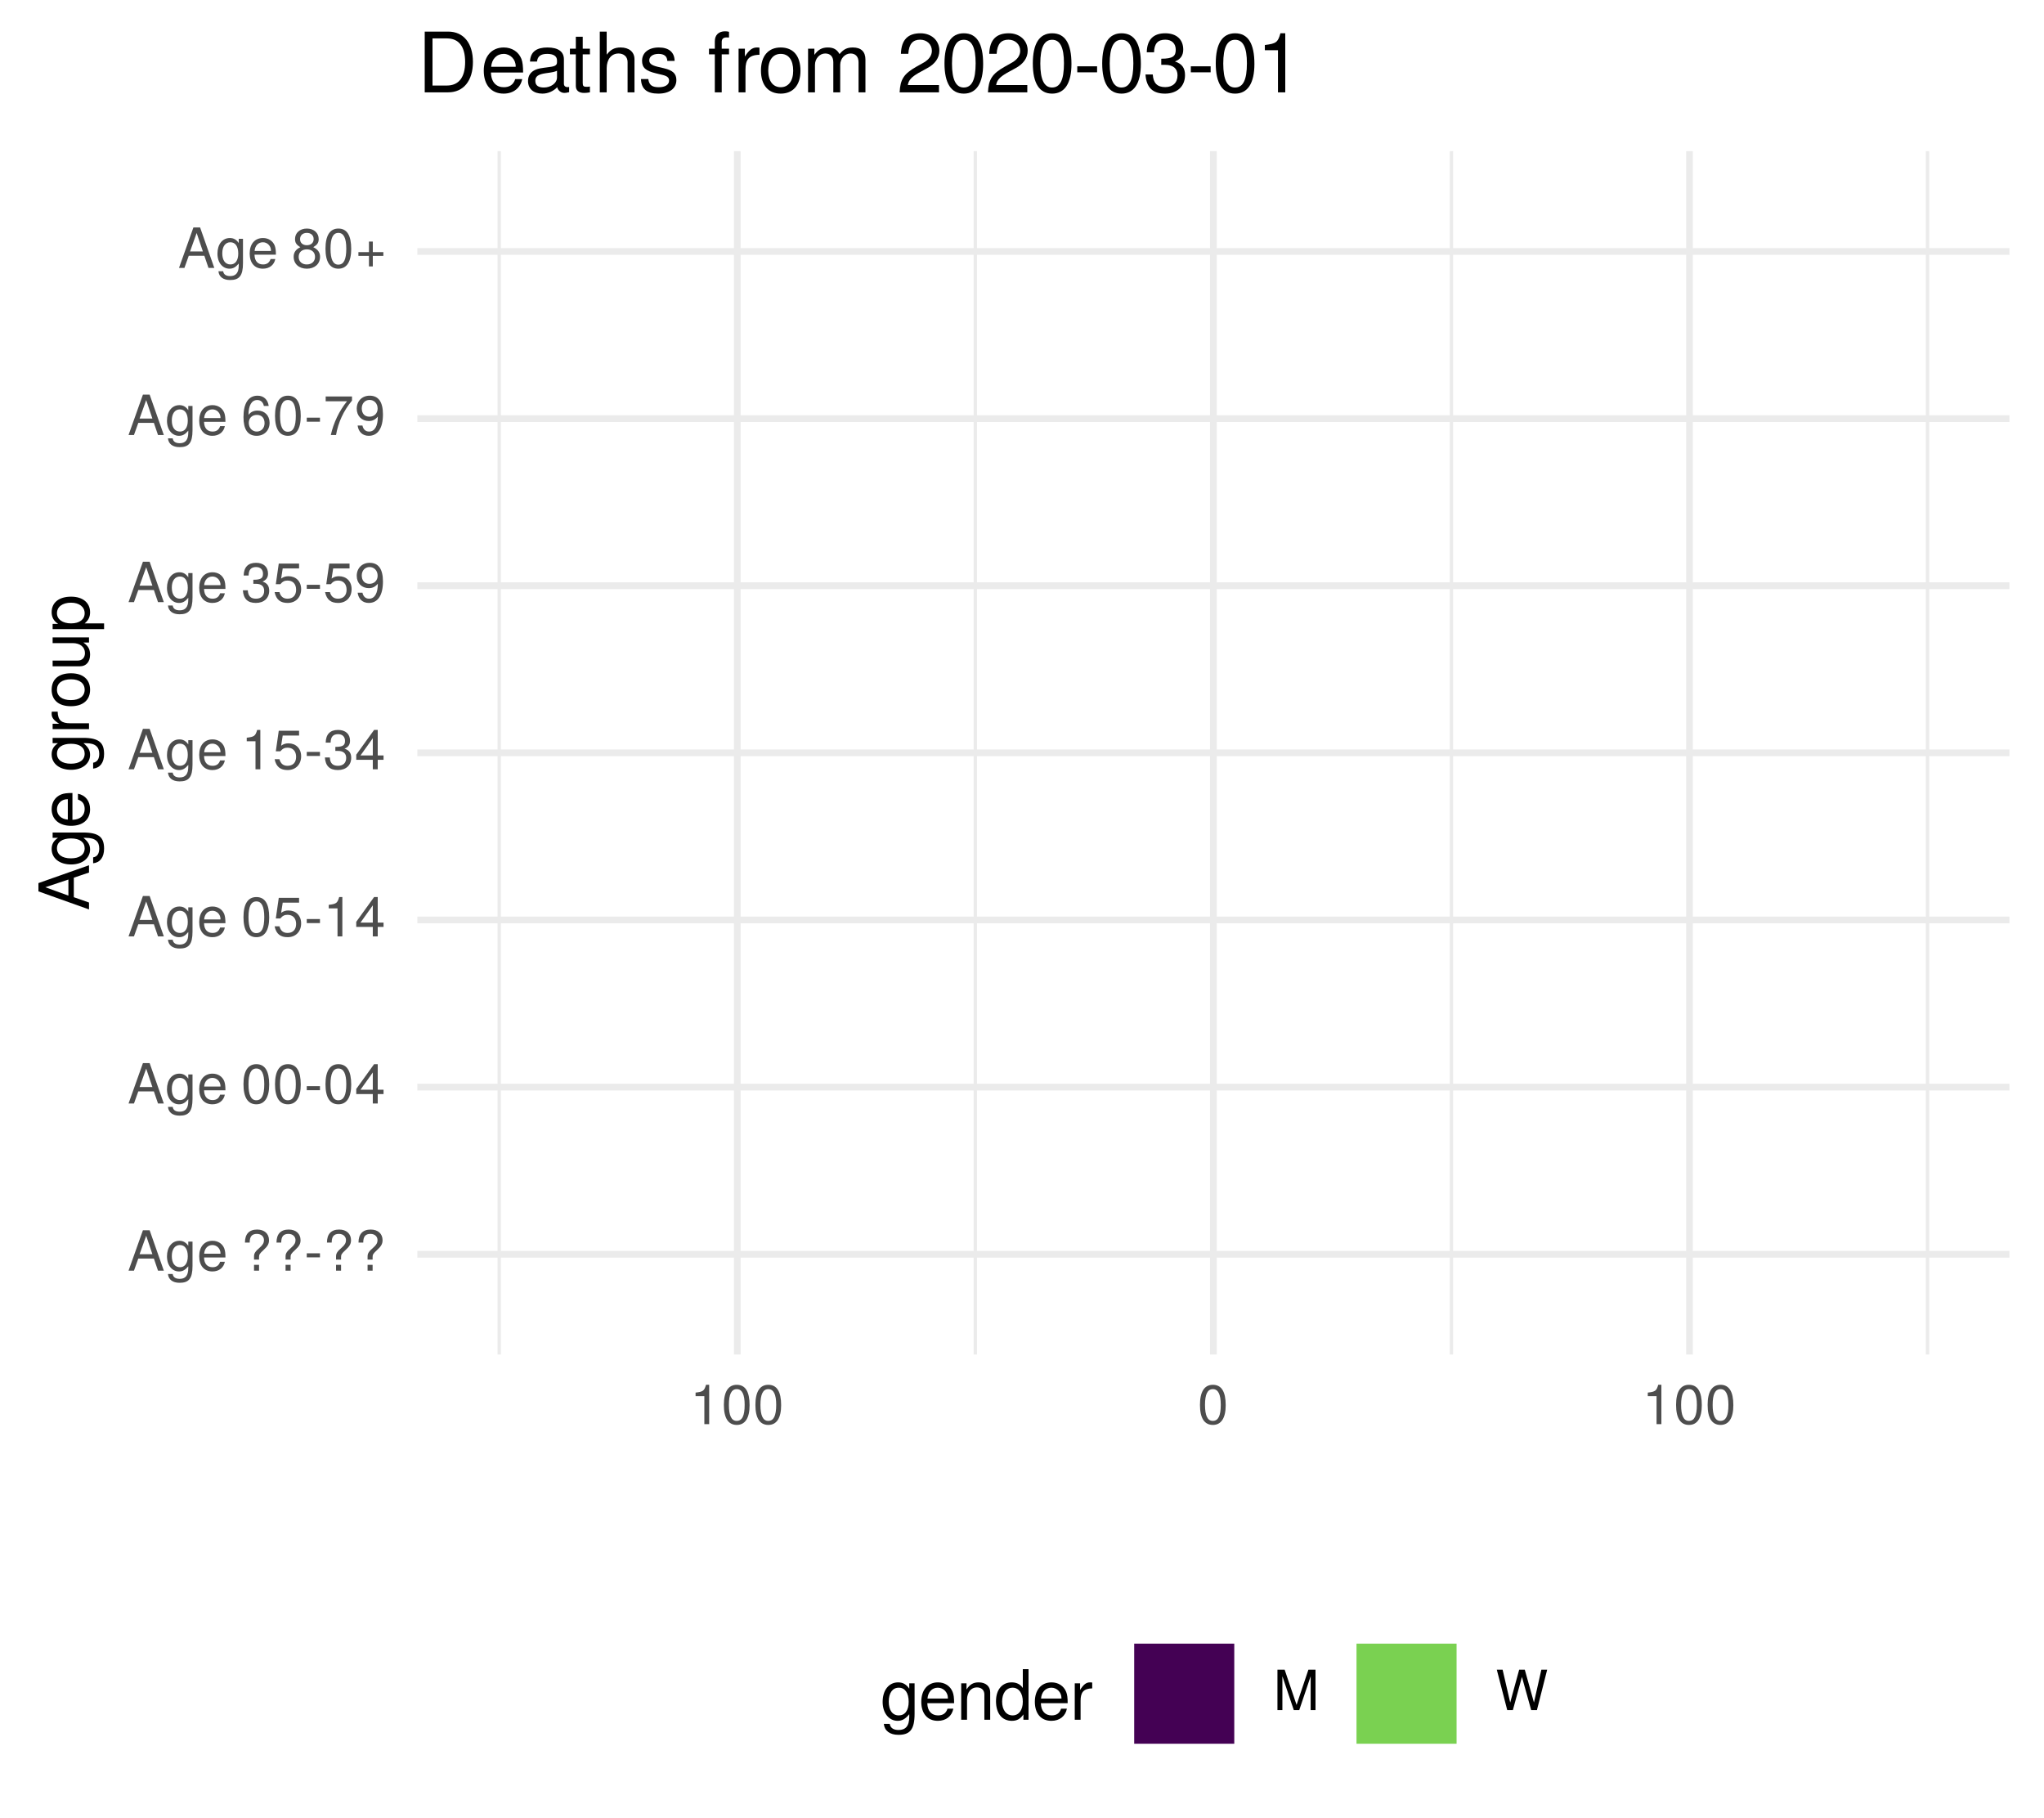
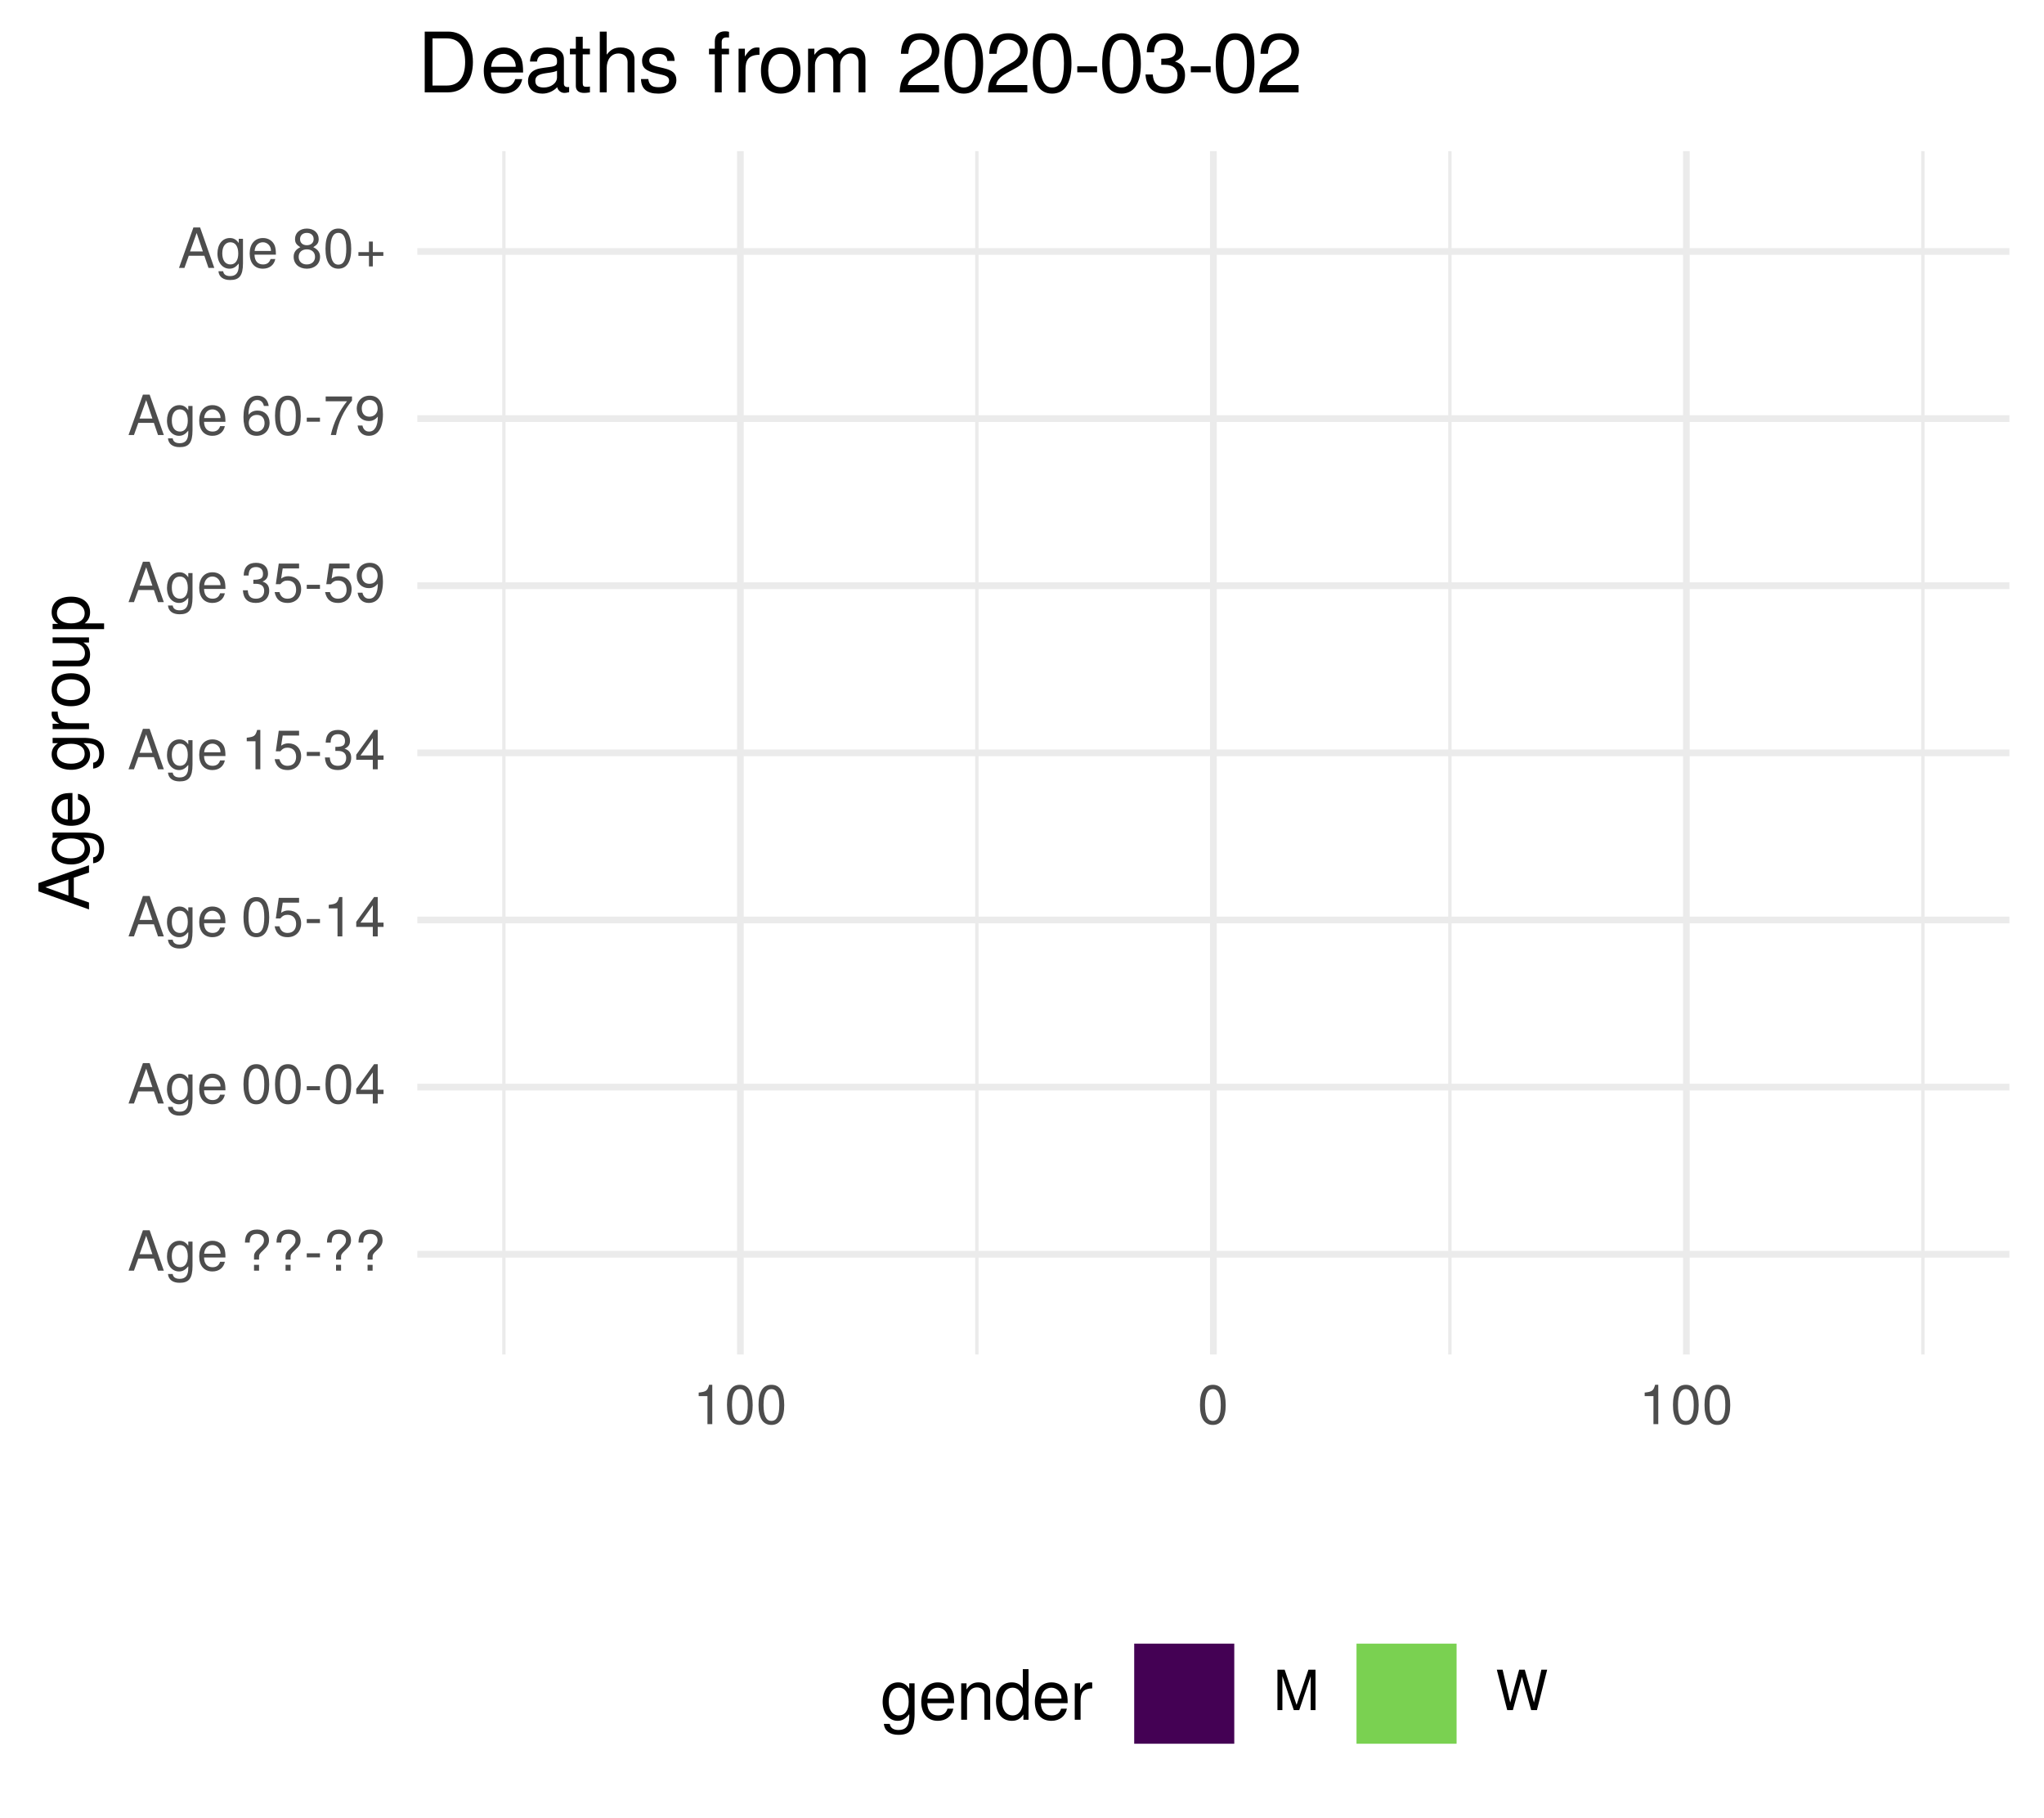
<svg xmlns="http://www.w3.org/2000/svg" xmlns:xlink="http://www.w3.org/1999/xlink" width="324pt" height="288pt" viewBox="0 0 324 288" version="1.1">
  <defs>
    <g>
      <symbol overflow="visible" id="glyph0-0">
        <path style="stroke:none;" d="" />
      </symbol>
      <symbol overflow="visible" id="glyph0-1">
        <path style="stroke:none;" d="M 5.75 0 L 3.5 -6.406 L 2.438 -6.406 L 0.156 0 L 1.016 0 L 1.703 -1.922 L 4.172 -1.922 L 4.828 0 Z M 3.938 -2.609 L 1.906 -2.609 L 2.953 -5.531 Z M 3.938 -2.609 " />
      </symbol>
      <symbol overflow="visible" id="glyph0-2">
        <path style="stroke:none;" d="M 4.297 -0.75 L 4.297 -4.609 L 3.625 -4.609 L 3.625 -3.938 C 3.25 -4.484 2.812 -4.734 2.219 -4.734 C 1.047 -4.734 0.25 -3.75 0.25 -2.266 C 0.25 -0.812 1.078 0.125 2.156 0.125 C 2.734 0.125 3.141 -0.109 3.625 -0.688 L 3.625 -0.391 C 3.625 0.828 3.125 1.297 2.266 1.297 C 1.688 1.297 1.234 1.094 1.156 0.531 L 0.406 0.531 C 0.484 1.406 1.156 1.922 2.25 1.922 C 3.688 1.922 4.297 1.281 4.297 -0.75 Z M 3.547 -2.281 C 3.547 -1.172 3.078 -0.547 2.312 -0.547 C 1.5 -0.547 1.016 -1.188 1.016 -2.312 C 1.016 -3.406 1.516 -4.062 2.297 -4.062 C 3.094 -4.062 3.547 -3.391 3.547 -2.281 Z M 3.547 -2.281 " />
      </symbol>
      <symbol overflow="visible" id="glyph0-3">
        <path style="stroke:none;" d="M 4.516 -2.094 C 4.516 -2.766 4.453 -3.188 4.328 -3.531 C 4.031 -4.281 3.328 -4.734 2.469 -4.734 C 1.172 -4.734 0.359 -3.797 0.359 -2.281 C 0.359 -0.766 1.156 0.125 2.453 0.125 C 3.5 0.125 4.234 -0.469 4.422 -1.406 L 3.672 -1.406 C 3.469 -0.797 3.062 -0.547 2.469 -0.547 C 1.703 -0.547 1.141 -1.031 1.125 -2.094 Z M 3.734 -2.75 C 3.734 -2.75 3.734 -2.703 3.719 -2.688 L 1.141 -2.688 C 1.203 -3.516 1.719 -4.062 2.453 -4.062 C 3.172 -4.062 3.734 -3.469 3.734 -2.75 Z M 3.734 -2.75 " />
      </symbol>
      <symbol overflow="visible" id="glyph0-4">
        <path style="stroke:none;" d="" />
      </symbol>
      <symbol overflow="visible" id="glyph0-5">
        <path style="stroke:none;" d="M 4.422 -4.828 C 4.422 -5.859 3.688 -6.516 2.547 -6.516 C 1.281 -6.516 0.609 -5.812 0.609 -4.453 L 1.359 -4.453 C 1.359 -5.422 1.719 -5.828 2.5 -5.828 C 3.172 -5.828 3.625 -5.422 3.625 -4.828 C 3.625 -4.422 3.438 -4.078 2.969 -3.672 C 2.453 -3.203 2.453 -3.203 2.297 -3 C 2.109 -2.75 2.047 -2.547 2.047 -2.234 L 2.047 -1.75 L 2.844 -1.75 L 2.844 -2.156 C 2.844 -2.547 2.938 -2.703 3.531 -3.25 C 4.203 -3.859 4.422 -4.25 4.422 -4.828 Z M 2.844 0 L 2.844 -0.922 L 2.047 -0.922 L 2.047 0 Z M 2.844 0 " />
      </symbol>
      <symbol overflow="visible" id="glyph0-6">
        <path style="stroke:none;" d="M 2.5 -2.109 L 2.5 -2.75 L 0.406 -2.75 L 0.406 -2.109 Z M 2.5 -2.109 " />
      </symbol>
      <symbol overflow="visible" id="glyph0-7">
        <path style="stroke:none;" d="M 4.453 -3 C 4.453 -5.156 3.781 -6.234 2.422 -6.234 C 1.078 -6.234 0.375 -5.141 0.375 -3.047 C 0.375 -0.953 1.078 0.125 2.422 0.125 C 3.734 0.125 4.453 -0.953 4.453 -3 Z M 3.672 -3.062 C 3.672 -1.297 3.266 -0.516 2.406 -0.516 C 1.578 -0.516 1.172 -1.344 1.172 -3.047 C 1.172 -4.75 1.578 -5.547 2.422 -5.547 C 3.25 -5.547 3.672 -4.734 3.672 -3.062 Z M 3.672 -3.062 " />
      </symbol>
      <symbol overflow="visible" id="glyph0-8">
        <path style="stroke:none;" d="M 4.578 -1.5 L 4.578 -2.188 L 3.656 -2.188 L 3.656 -6.234 L 3.078 -6.234 L 0.25 -2.312 L 0.25 -1.5 L 2.875 -1.5 L 2.875 0 L 3.656 0 L 3.656 -1.5 Z M 2.875 -2.188 L 0.922 -2.188 L 2.875 -4.922 Z M 2.875 -2.188 " />
      </symbol>
      <symbol overflow="visible" id="glyph0-9">
        <path style="stroke:none;" d="M 4.516 -2.062 C 4.516 -3.297 3.688 -4.109 2.5 -4.109 C 2.062 -4.109 1.703 -4 1.344 -3.734 L 1.594 -5.344 L 4.188 -5.344 L 4.188 -6.109 L 0.969 -6.109 L 0.5 -2.844 L 1.219 -2.844 C 1.578 -3.266 1.875 -3.422 2.359 -3.422 C 3.188 -3.422 3.719 -2.891 3.719 -1.969 C 3.719 -1.062 3.203 -0.547 2.359 -0.547 C 1.688 -0.547 1.266 -0.891 1.078 -1.594 L 0.312 -1.594 C 0.562 -0.359 1.266 0.125 2.375 0.125 C 3.641 0.125 4.516 -0.75 4.516 -2.062 Z M 4.516 -2.062 " />
      </symbol>
      <symbol overflow="visible" id="glyph0-10">
        <path style="stroke:none;" d="M 3.047 0 L 3.047 -6.234 L 2.547 -6.234 C 2.266 -5.281 2.094 -5.141 0.891 -5 L 0.891 -4.438 L 2.281 -4.438 L 2.281 0 Z M 3.047 0 " />
      </symbol>
      <symbol overflow="visible" id="glyph0-11">
        <path style="stroke:none;" d="M 4.453 -1.812 C 4.453 -2.562 4.141 -3.016 3.391 -3.266 C 3.969 -3.5 4.266 -3.891 4.266 -4.516 C 4.266 -5.594 3.547 -6.234 2.359 -6.234 C 1.109 -6.234 0.438 -5.547 0.406 -4.219 L 1.188 -4.219 C 1.203 -5.141 1.578 -5.562 2.375 -5.562 C 3.062 -5.562 3.469 -5.156 3.469 -4.5 C 3.469 -3.828 3.188 -3.547 1.938 -3.547 L 1.938 -2.906 L 2.359 -2.906 C 3.219 -2.906 3.656 -2.5 3.656 -1.797 C 3.656 -1.016 3.172 -0.547 2.359 -0.547 C 1.516 -0.547 1.109 -0.969 1.062 -1.875 L 0.281 -1.875 C 0.375 -0.5 1.062 0.125 2.344 0.125 C 3.625 0.125 4.453 -0.641 4.453 -1.812 Z M 4.453 -1.812 " />
      </symbol>
      <symbol overflow="visible" id="glyph0-12">
        <path style="stroke:none;" d="M 4.484 -3.266 C 4.484 -5.219 3.797 -6.234 2.375 -6.234 C 1.188 -6.234 0.328 -5.391 0.328 -4.172 C 0.328 -3.016 1.125 -2.219 2.25 -2.219 C 2.844 -2.219 3.266 -2.438 3.672 -2.922 C 3.672 -1.406 3.172 -0.547 2.281 -0.547 C 1.734 -0.547 1.359 -0.891 1.234 -1.5 L 0.469 -1.5 C 0.609 -0.469 1.281 0.125 2.234 0.125 C 3.688 0.125 4.484 -1.109 4.484 -3.266 Z M 3.641 -4.188 C 3.641 -3.422 3.094 -2.906 2.344 -2.906 C 1.594 -2.906 1.125 -3.391 1.125 -4.234 C 1.125 -5.016 1.656 -5.562 2.359 -5.562 C 3.094 -5.562 3.641 -5 3.641 -4.188 Z M 3.641 -4.188 " />
      </symbol>
      <symbol overflow="visible" id="glyph0-13">
        <path style="stroke:none;" d="M 4.516 -1.938 C 4.516 -3.094 3.719 -3.875 2.609 -3.875 C 1.984 -3.875 1.5 -3.641 1.172 -3.188 C 1.172 -4.703 1.672 -5.547 2.562 -5.547 C 3.109 -5.547 3.484 -5.203 3.609 -4.609 L 4.375 -4.609 C 4.234 -5.625 3.562 -6.234 2.609 -6.234 C 1.156 -6.234 0.375 -5.016 0.375 -2.844 C 0.375 -0.891 1.047 0.125 2.469 0.125 C 3.656 0.125 4.516 -0.719 4.516 -1.938 Z M 3.719 -1.875 C 3.719 -1.094 3.188 -0.547 2.484 -0.547 C 1.766 -0.547 1.219 -1.125 1.219 -1.922 C 1.219 -2.688 1.734 -3.188 2.5 -3.188 C 3.25 -3.188 3.719 -2.703 3.719 -1.875 Z M 3.719 -1.875 " />
      </symbol>
      <symbol overflow="visible" id="glyph0-14">
        <path style="stroke:none;" d="M 4.578 -5.453 L 4.578 -6.109 L 0.406 -6.109 L 0.406 -5.344 L 3.781 -5.344 C 2.531 -3.781 1.656 -1.953 1.219 0 L 2.047 0 C 2.391 -2.016 3.266 -3.891 4.578 -5.453 Z M 4.578 -5.453 " />
      </symbol>
      <symbol overflow="visible" id="glyph0-15">
        <path style="stroke:none;" d="M 4.516 -1.766 C 4.516 -2.453 4.156 -2.938 3.438 -3.281 C 4.078 -3.672 4.297 -3.984 4.297 -4.578 C 4.297 -5.547 3.531 -6.234 2.422 -6.234 C 1.312 -6.234 0.547 -5.547 0.547 -4.578 C 0.547 -4 0.75 -3.672 1.391 -3.281 C 0.672 -2.938 0.328 -2.453 0.328 -1.766 C 0.328 -0.625 1.188 0.125 2.422 0.125 C 3.656 0.125 4.516 -0.625 4.516 -1.766 Z M 3.5 -4.562 C 3.5 -3.969 3.062 -3.594 2.422 -3.594 C 1.766 -3.594 1.344 -3.969 1.344 -4.562 C 1.344 -5.156 1.766 -5.547 2.422 -5.547 C 3.078 -5.547 3.5 -5.156 3.5 -4.562 Z M 3.719 -1.75 C 3.719 -1.016 3.188 -0.547 2.406 -0.547 C 1.641 -0.547 1.125 -1.016 1.125 -1.75 C 1.125 -2.484 1.641 -2.938 2.422 -2.938 C 3.188 -2.938 3.719 -2.484 3.719 -1.75 Z M 3.719 -1.75 " />
      </symbol>
      <symbol overflow="visible" id="glyph0-16">
        <path style="stroke:none;" d="M 4.547 -1.906 L 4.547 -2.5 L 2.875 -2.5 L 2.875 -4.172 L 2.266 -4.172 L 2.266 -2.5 L 0.594 -2.5 L 0.594 -1.906 L 2.266 -1.906 L 2.266 -0.234 L 2.875 -0.234 L 2.875 -1.906 Z M 4.547 -1.906 " />
      </symbol>
      <symbol overflow="visible" id="glyph0-17">
        <path style="stroke:none;" d="M 6.688 0 L 6.688 -6.406 L 5.562 -6.406 L 3.688 -0.828 L 1.797 -6.406 L 0.656 -6.406 L 0.656 0 L 1.438 0 L 1.438 -5.375 L 3.25 0 L 4.109 0 L 5.922 -5.375 L 5.922 0 Z M 6.688 0 " />
      </symbol>
      <symbol overflow="visible" id="glyph0-18">
        <path style="stroke:none;" d="M 8.172 -6.406 L 7.25 -6.406 L 6.078 -1.203 L 4.625 -6.406 L 3.734 -6.406 L 2.312 -1.203 L 1.109 -6.406 L 0.188 -6.406 L 1.844 0 L 2.734 0 L 4.172 -5.266 L 5.641 0 L 6.547 0 Z M 8.172 -6.406 " />
      </symbol>
      <symbol overflow="visible" id="glyph1-0">
        <path style="stroke:none;" d="" />
      </symbol>
      <symbol overflow="visible" id="glyph1-1">
        <path style="stroke:none;" d="M 0 -7.188 L -8.016 -4.359 L -8.016 -3.047 L 0 -0.188 L 0 -1.281 L -2.406 -2.125 L -2.406 -5.219 L 0 -6.031 Z M -3.266 -4.922 L -3.266 -2.375 L -6.922 -3.703 Z M -3.266 -4.922 " />
      </symbol>
      <symbol overflow="visible" id="glyph1-2">
        <path style="stroke:none;" d="M -0.953 -5.375 L -5.766 -5.375 L -5.766 -4.531 L -4.922 -4.531 C -5.609 -4.062 -5.922 -3.516 -5.922 -2.766 C -5.922 -1.312 -4.703 -0.312 -2.828 -0.312 C -1.016 -0.312 0.172 -1.344 0.172 -2.688 C 0.172 -3.422 -0.141 -3.922 -0.875 -4.531 L -0.484 -4.531 C 1.047 -4.531 1.625 -3.906 1.625 -2.844 C 1.625 -2.109 1.359 -1.547 0.656 -1.438 L 0.656 -0.5 C 1.75 -0.609 2.391 -1.453 2.391 -2.812 C 2.391 -4.609 1.594 -5.375 -0.953 -5.375 Z M -2.844 -4.438 C -1.469 -4.438 -0.688 -3.844 -0.688 -2.875 C -0.688 -1.875 -1.484 -1.281 -2.875 -1.281 C -4.266 -1.281 -5.078 -1.891 -5.078 -2.875 C -5.078 -3.859 -4.25 -4.438 -2.844 -4.438 Z M -2.844 -4.438 " />
      </symbol>
      <symbol overflow="visible" id="glyph1-3">
        <path style="stroke:none;" d="M -2.625 -5.641 C -3.453 -5.641 -3.984 -5.578 -4.406 -5.406 C -5.359 -5.031 -5.922 -4.156 -5.922 -3.078 C -5.922 -1.469 -4.734 -0.438 -2.844 -0.438 C -0.953 -0.438 0.172 -1.438 0.172 -3.062 C 0.172 -4.375 -0.578 -5.297 -1.75 -5.516 L -1.75 -4.594 C -0.984 -4.344 -0.688 -3.828 -0.688 -3.094 C -0.688 -2.141 -1.297 -1.422 -2.625 -1.391 Z M -3.438 -4.656 C -3.438 -4.656 -3.391 -4.656 -3.359 -4.656 L -3.359 -1.422 C -4.391 -1.5 -5.078 -2.141 -5.078 -3.062 C -5.078 -3.969 -4.328 -4.656 -3.438 -4.656 Z M -3.438 -4.656 " />
      </symbol>
      <symbol overflow="visible" id="glyph1-4">
        <path style="stroke:none;" d="" />
      </symbol>
      <symbol overflow="visible" id="glyph1-5">
        <path style="stroke:none;" d="M -4.969 -3.531 L -5.891 -3.531 C -5.922 -3.375 -5.922 -3.297 -5.922 -3.172 C -5.922 -2.578 -5.578 -2.141 -4.719 -1.609 L -5.766 -1.609 L -5.766 -0.766 L 0 -0.766 L 0 -1.688 L -2.984 -1.688 C -4.297 -1.688 -4.938 -2.109 -4.969 -3.531 Z M -4.969 -3.531 " />
      </symbol>
      <symbol overflow="visible" id="glyph1-6">
        <path style="stroke:none;" d="M -2.844 -5.609 C -4.828 -5.609 -5.922 -4.656 -5.922 -2.984 C -5.922 -1.375 -4.812 -0.391 -2.875 -0.391 C -0.953 -0.391 0.172 -1.359 0.172 -3 C 0.172 -4.625 -0.953 -5.609 -2.844 -5.609 Z M -2.844 -4.656 C -1.5 -4.656 -0.688 -4.016 -0.688 -3 C -0.688 -1.984 -1.484 -1.359 -2.875 -1.359 C -4.266 -1.359 -5.078 -1.984 -5.078 -3 C -5.078 -4.031 -4.281 -4.656 -2.844 -4.656 Z M -2.844 -4.656 " />
      </symbol>
      <symbol overflow="visible" id="glyph1-7">
        <path style="stroke:none;" d="M 0 -5.297 L -5.766 -5.297 L -5.766 -4.391 L -2.578 -4.391 C -1.406 -4.391 -0.641 -3.766 -0.641 -2.812 C -0.641 -2.094 -1.078 -1.625 -1.766 -1.625 L -5.766 -1.625 L -5.766 -0.719 L -1.406 -0.719 C -0.453 -0.719 0.172 -1.438 0.172 -2.547 C 0.172 -3.406 -0.125 -3.938 -0.891 -4.484 L 0 -4.484 Z M 0 -5.297 " />
      </symbol>
      <symbol overflow="visible" id="glyph1-8">
        <path style="stroke:none;" d="M -2.828 -5.75 C -4.766 -5.75 -5.922 -4.812 -5.922 -3.281 C -5.922 -2.5 -5.578 -1.875 -4.891 -1.438 L -5.766 -1.438 L -5.766 -0.609 L 2.391 -0.609 L 2.391 -1.516 L -0.688 -1.516 C -0.094 -2 0.172 -2.547 0.172 -3.281 C 0.172 -4.781 -0.984 -5.75 -2.828 -5.75 Z M -2.844 -4.797 C -1.547 -4.797 -0.688 -4.125 -0.688 -3.125 C -0.688 -2.156 -1.484 -1.516 -2.844 -1.516 C -4.188 -1.516 -5.078 -2.156 -5.078 -3.125 C -5.078 -4.141 -4.219 -4.797 -2.844 -4.797 Z M -2.844 -4.797 " />
      </symbol>
      <symbol overflow="visible" id="glyph2-0">
        <path style="stroke:none;" d="" />
      </symbol>
      <symbol overflow="visible" id="glyph2-1">
        <path style="stroke:none;" d="M 5.375 -0.953 L 5.375 -5.766 L 4.531 -5.766 L 4.531 -4.922 C 4.062 -5.609 3.516 -5.922 2.766 -5.922 C 1.312 -5.922 0.312 -4.703 0.312 -2.828 C 0.312 -1.016 1.344 0.172 2.688 0.172 C 3.422 0.172 3.922 -0.141 4.531 -0.875 L 4.531 -0.484 C 4.531 1.047 3.906 1.625 2.844 1.625 C 2.109 1.625 1.547 1.359 1.438 0.656 L 0.5 0.656 C 0.609 1.75 1.453 2.391 2.812 2.391 C 4.609 2.391 5.375 1.594 5.375 -0.953 Z M 4.438 -2.844 C 4.438 -1.469 3.844 -0.688 2.875 -0.688 C 1.875 -0.688 1.281 -1.484 1.281 -2.875 C 1.281 -4.266 1.891 -5.078 2.875 -5.078 C 3.859 -5.078 4.438 -4.25 4.438 -2.844 Z M 4.438 -2.844 " />
      </symbol>
      <symbol overflow="visible" id="glyph2-2">
        <path style="stroke:none;" d="M 5.641 -2.625 C 5.641 -3.453 5.578 -3.984 5.406 -4.406 C 5.031 -5.359 4.156 -5.922 3.078 -5.922 C 1.469 -5.922 0.438 -4.734 0.438 -2.844 C 0.438 -0.953 1.438 0.172 3.062 0.172 C 4.375 0.172 5.297 -0.578 5.516 -1.75 L 4.594 -1.75 C 4.344 -0.984 3.828 -0.688 3.094 -0.688 C 2.141 -0.688 1.422 -1.297 1.391 -2.625 Z M 4.656 -3.438 C 4.656 -3.438 4.656 -3.391 4.656 -3.359 L 1.422 -3.359 C 1.5 -4.391 2.141 -5.078 3.062 -5.078 C 3.969 -5.078 4.656 -4.328 4.656 -3.438 Z M 4.656 -3.438 " />
      </symbol>
      <symbol overflow="visible" id="glyph2-3">
        <path style="stroke:none;" d="M 5.359 0 L 5.359 -4.359 C 5.359 -5.312 4.641 -5.922 3.531 -5.922 C 2.672 -5.922 2.125 -5.594 1.609 -4.797 L 1.609 -5.766 L 0.766 -5.766 L 0.766 0 L 1.688 0 L 1.688 -3.172 C 1.688 -4.359 2.328 -5.125 3.25 -5.125 C 3.984 -5.125 4.438 -4.688 4.438 -4 L 4.438 0 Z M 5.359 0 " />
      </symbol>
      <symbol overflow="visible" id="glyph2-4">
        <path style="stroke:none;" d="M 5.438 0 L 5.438 -8.016 L 4.531 -8.016 L 4.531 -5.031 C 4.141 -5.625 3.531 -5.922 2.766 -5.922 C 1.266 -5.922 0.281 -4.781 0.281 -2.938 C 0.281 -0.984 1.25 0.172 2.797 0.172 C 3.594 0.172 4.141 -0.125 4.625 -0.844 L 4.625 0 Z M 4.531 -2.859 C 4.531 -1.531 3.891 -0.688 2.922 -0.688 C 1.906 -0.688 1.25 -1.547 1.25 -2.875 C 1.25 -4.219 1.906 -5.078 2.922 -5.078 C 3.906 -5.078 4.531 -4.188 4.531 -2.859 Z M 4.531 -2.859 " />
      </symbol>
      <symbol overflow="visible" id="glyph2-5">
        <path style="stroke:none;" d="M 3.531 -4.969 L 3.531 -5.891 C 3.375 -5.922 3.297 -5.922 3.172 -5.922 C 2.578 -5.922 2.141 -5.578 1.609 -4.719 L 1.609 -5.766 L 0.766 -5.766 L 0.766 0 L 1.688 0 L 1.688 -2.984 C 1.688 -4.297 2.109 -4.938 3.531 -4.969 Z M 3.531 -4.969 " />
      </symbol>
      <symbol overflow="visible" id="glyph3-0">
        <path style="stroke:none;" d="" />
      </symbol>
      <symbol overflow="visible" id="glyph3-1">
        <path style="stroke:none;" d="M 8.812 -4.812 C 8.812 -7.797 7.328 -9.625 4.891 -9.625 L 1.172 -9.625 L 1.172 0 L 4.891 0 C 7.312 0 8.812 -1.828 8.812 -4.812 Z M 7.578 -4.812 C 7.578 -2.375 6.578 -1.078 4.672 -1.078 L 2.406 -1.078 L 2.406 -8.547 L 4.672 -8.547 C 6.578 -8.547 7.578 -7.266 7.578 -4.812 Z M 7.578 -4.812 " />
      </symbol>
      <symbol overflow="visible" id="glyph3-2">
        <path style="stroke:none;" d="M 6.766 -3.141 C 6.766 -4.141 6.688 -4.781 6.5 -5.297 C 6.047 -6.438 4.984 -7.109 3.703 -7.109 C 1.766 -7.109 0.531 -5.688 0.531 -3.422 C 0.531 -1.156 1.734 0.203 3.672 0.203 C 5.25 0.203 6.344 -0.703 6.625 -2.094 L 5.516 -2.094 C 5.219 -1.188 4.594 -0.812 3.703 -0.812 C 2.562 -0.812 1.703 -1.562 1.672 -3.141 Z M 5.594 -4.125 C 5.594 -4.125 5.594 -4.062 5.578 -4.047 L 1.703 -4.047 C 1.797 -5.266 2.578 -6.094 3.688 -6.094 C 4.766 -6.094 5.594 -5.203 5.594 -4.125 Z M 5.594 -4.125 " />
      </symbol>
      <symbol overflow="visible" id="glyph3-3">
        <path style="stroke:none;" d="M 7.062 -0.031 L 7.062 -0.859 C 6.938 -0.828 6.891 -0.828 6.828 -0.828 C 6.438 -0.828 6.234 -1.031 6.234 -1.375 L 6.234 -5.234 C 6.234 -6.453 5.328 -7.109 3.625 -7.109 C 1.953 -7.109 0.922 -6.469 0.859 -4.875 L 1.969 -4.875 C 2.062 -5.719 2.562 -6.094 3.594 -6.094 C 4.578 -6.094 5.141 -5.734 5.141 -5.062 L 5.141 -4.781 C 5.141 -4.312 4.859 -4.125 3.984 -4.016 C 2.422 -3.812 2.188 -3.766 1.766 -3.594 C 0.969 -3.266 0.547 -2.641 0.547 -1.797 C 0.547 -0.547 1.422 0.203 2.828 0.203 C 3.703 0.203 4.562 -0.172 5.172 -0.812 C 5.297 -0.297 5.766 0.094 6.312 0.094 C 6.531 0.094 6.703 0.062 7.062 -0.031 Z M 5.141 -2.391 C 5.141 -1.406 4.125 -0.766 3.062 -0.766 C 2.203 -0.766 1.703 -1.062 1.703 -1.828 C 1.703 -2.547 2.188 -2.859 3.359 -3.031 C 4.531 -3.188 4.766 -3.25 5.141 -3.422 Z M 5.141 -2.391 " />
      </symbol>
      <symbol overflow="visible" id="glyph3-4">
        <path style="stroke:none;" d="M 3.359 0 L 3.359 -0.922 C 3.203 -0.891 3.031 -0.875 2.828 -0.875 C 2.344 -0.875 2.219 -1 2.219 -1.484 L 2.219 -6.016 L 3.359 -6.016 L 3.359 -6.922 L 2.219 -6.922 L 2.219 -8.812 L 1.125 -8.812 L 1.125 -6.922 L 0.188 -6.922 L 0.188 -6.016 L 1.125 -6.016 L 1.125 -1 C 1.125 -0.297 1.594 0.094 2.453 0.094 C 2.719 0.094 2.984 0.062 3.359 0 Z M 3.359 0 " />
      </symbol>
      <symbol overflow="visible" id="glyph3-5">
        <path style="stroke:none;" d="M 6.422 0 L 6.422 -5.234 C 6.422 -6.391 5.578 -7.109 4.234 -7.109 C 3.266 -7.109 2.672 -6.812 2.016 -5.969 L 2.016 -9.625 L 0.922 -9.625 L 0.922 0 L 2.016 0 L 2.016 -3.812 C 2.016 -5.234 2.766 -6.156 3.891 -6.156 C 4.672 -6.156 5.328 -5.703 5.328 -4.797 L 5.328 0 Z M 6.422 0 " />
      </symbol>
      <symbol overflow="visible" id="glyph3-6">
        <path style="stroke:none;" d="M 6.062 -1.938 C 6.062 -2.969 5.484 -3.484 4.109 -3.812 L 3.047 -4.062 C 2.156 -4.281 1.766 -4.562 1.766 -5.062 C 1.766 -5.688 2.344 -6.094 3.234 -6.094 C 4.125 -6.094 4.594 -5.719 4.625 -4.984 L 5.781 -4.984 C 5.766 -6.344 4.875 -7.109 3.281 -7.109 C 1.656 -7.109 0.625 -6.281 0.625 -5 C 0.625 -3.922 1.172 -3.406 2.812 -3.016 L 3.844 -2.766 C 4.609 -2.578 4.906 -2.344 4.906 -1.844 C 4.906 -1.203 4.266 -0.812 3.297 -0.812 C 2.312 -0.812 1.75 -1.062 1.609 -2.109 L 0.453 -2.109 C 0.5 -0.516 1.406 0.203 3.203 0.203 C 4.953 0.203 6.062 -0.609 6.062 -1.938 Z M 6.062 -1.938 " />
      </symbol>
      <symbol overflow="visible" id="glyph3-7">
        <path style="stroke:none;" d="" />
      </symbol>
      <symbol overflow="visible" id="glyph3-8">
        <path style="stroke:none;" d="M 3.406 -6.016 L 3.406 -6.922 L 2.25 -6.922 L 2.25 -8 C 2.25 -8.469 2.516 -8.703 3.031 -8.703 C 3.109 -8.703 3.156 -8.703 3.406 -8.688 L 3.406 -9.594 C 3.156 -9.656 3.016 -9.672 2.781 -9.672 C 1.766 -9.672 1.156 -9.078 1.156 -8.094 L 1.156 -6.922 L 0.234 -6.922 L 0.234 -6.016 L 1.156 -6.016 L 1.156 0 L 2.25 0 L 2.25 -6.016 Z M 3.406 -6.016 " />
      </symbol>
      <symbol overflow="visible" id="glyph3-9">
        <path style="stroke:none;" d="M 4.234 -5.953 L 4.234 -7.078 C 4.047 -7.109 3.969 -7.109 3.812 -7.109 C 3.109 -7.109 2.562 -6.688 1.922 -5.672 L 1.922 -6.922 L 0.922 -6.922 L 0.922 0 L 2.016 0 L 2.016 -3.594 C 2.016 -5.156 2.531 -5.922 4.234 -5.953 Z M 4.234 -5.953 " />
      </symbol>
      <symbol overflow="visible" id="glyph3-10">
        <path style="stroke:none;" d="M 6.734 -3.406 C 6.734 -5.797 5.578 -7.109 3.594 -7.109 C 1.656 -7.109 0.469 -5.781 0.469 -3.453 C 0.469 -1.141 1.641 0.203 3.609 0.203 C 5.547 0.203 6.734 -1.141 6.734 -3.406 Z M 5.578 -3.422 C 5.578 -1.797 4.812 -0.812 3.609 -0.812 C 2.375 -0.812 1.625 -1.781 1.625 -3.453 C 1.625 -5.125 2.375 -6.094 3.609 -6.094 C 4.844 -6.094 5.578 -5.141 5.578 -3.422 Z M 5.578 -3.422 " />
      </symbol>
      <symbol overflow="visible" id="glyph3-11">
        <path style="stroke:none;" d="M 10.031 0 L 10.031 -5.188 C 10.031 -6.438 9.344 -7.109 8.047 -7.109 C 7.125 -7.109 6.578 -6.844 5.922 -6.062 C 5.516 -6.797 4.969 -7.109 4.062 -7.109 C 3.141 -7.109 2.531 -6.766 1.938 -5.938 L 1.938 -6.922 L 0.938 -6.922 L 0.938 0 L 2.031 0 L 2.031 -4.344 C 2.031 -5.344 2.766 -6.156 3.656 -6.156 C 4.469 -6.156 4.938 -5.656 4.938 -4.766 L 4.938 0 L 6.031 0 L 6.031 -4.344 C 6.031 -5.344 6.766 -6.156 7.672 -6.156 C 8.469 -6.156 8.938 -5.641 8.938 -4.766 L 8.938 0 Z M 10.031 0 " />
      </symbol>
      <symbol overflow="visible" id="glyph3-12">
        <path style="stroke:none;" d="M 6.75 -6.609 C 6.75 -8.203 5.516 -9.359 3.75 -9.359 C 1.828 -9.359 0.719 -8.391 0.656 -6.109 L 1.828 -6.109 C 1.922 -7.688 2.562 -8.344 3.703 -8.344 C 4.766 -8.344 5.562 -7.594 5.562 -6.594 C 5.562 -5.844 5.125 -5.219 4.297 -4.734 L 3.078 -4.047 C 1.125 -2.938 0.547 -2.062 0.453 0 L 6.688 0 L 6.688 -1.156 L 1.75 -1.156 C 1.875 -1.922 2.297 -2.406 3.453 -3.078 L 4.766 -3.797 C 6.078 -4.484 6.75 -5.469 6.75 -6.609 Z M 6.75 -6.609 " />
      </symbol>
      <symbol overflow="visible" id="glyph3-13">
        <path style="stroke:none;" d="M 6.688 -4.5 C 6.688 -7.75 5.672 -9.359 3.625 -9.359 C 1.609 -9.359 0.562 -7.719 0.562 -4.578 C 0.562 -1.422 1.625 0.203 3.625 0.203 C 5.609 0.203 6.688 -1.422 6.688 -4.5 Z M 5.5 -4.609 C 5.5 -1.953 4.891 -0.766 3.609 -0.766 C 2.375 -0.766 1.75 -2 1.75 -4.562 C 1.75 -7.125 2.375 -8.328 3.625 -8.328 C 4.891 -8.328 5.5 -7.109 5.5 -4.609 Z M 5.5 -4.609 " />
      </symbol>
      <symbol overflow="visible" id="glyph3-14">
        <path style="stroke:none;" d="M 3.75 -3.172 L 3.75 -4.125 L 0.609 -4.125 L 0.609 -3.172 Z M 3.75 -3.172 " />
      </symbol>
      <symbol overflow="visible" id="glyph3-15">
        <path style="stroke:none;" d="M 6.688 -2.719 C 6.688 -3.859 6.219 -4.516 5.094 -4.891 C 5.969 -5.234 6.406 -5.844 6.406 -6.781 C 6.406 -8.391 5.328 -9.359 3.547 -9.359 C 1.656 -9.359 0.656 -8.328 0.625 -6.344 L 1.781 -6.344 C 1.812 -7.719 2.375 -8.344 3.562 -8.344 C 4.594 -8.344 5.219 -7.734 5.219 -6.75 C 5.219 -5.75 4.781 -5.328 2.922 -5.328 L 2.922 -4.359 L 3.547 -4.359 C 4.828 -4.359 5.5 -3.75 5.5 -2.703 C 5.5 -1.531 4.766 -0.828 3.547 -0.828 C 2.281 -0.828 1.656 -1.469 1.578 -2.828 L 0.422 -2.828 C 0.562 -0.734 1.594 0.203 3.516 0.203 C 5.438 0.203 6.688 -0.953 6.688 -2.719 Z M 6.688 -2.719 " />
      </symbol>
-       <symbol overflow="visible" id="glyph3-16">
-         <path style="stroke:none;" d="M 4.578 0 L 4.578 -9.359 L 3.812 -9.359 C 3.406 -7.922 3.141 -7.719 1.344 -7.5 L 1.344 -6.672 L 3.422 -6.672 L 3.422 0 Z M 4.578 0 " />
-       </symbol>
    </g>
    <clipPath id="clip1">
-       <path d="M 78 23.957 L 80 23.957 L 80 214.648 L 78 214.648 Z M 78 23.957 " />
+       <path d="M 79 23.957 L 81 23.957 L 81 214.648 L 79 214.648 Z M 79 23.957 " />
    </clipPath>
    <clipPath id="clip2">
-       <path d="M 154 23.957 L 155 23.957 L 155 214.648 L 154 214.648 Z M 154 23.957 " />
+       <path d="M 154 23.957 L 156 23.957 L 156 214.648 L 154 214.648 Z M 154 23.957 " />
    </clipPath>
    <clipPath id="clip3">
      <path d="M 229 23.957 L 231 23.957 L 231 214.648 L 229 214.648 Z M 229 23.957 " />
    </clipPath>
    <clipPath id="clip4">
-       <path d="M 305 23.957 L 306 23.957 L 306 214.648 L 305 214.648 Z M 305 23.957 " />
+       <path d="M 304 23.957 L 306 23.957 L 306 214.648 L 304 214.648 Z M 304 23.957 " />
    </clipPath>
    <clipPath id="clip5">
      <path d="M 66.152 198 L 318.523 198 L 318.523 200 L 66.152 200 Z M 66.152 198 " />
    </clipPath>
    <clipPath id="clip6">
      <path d="M 66.152 171 L 318.523 171 L 318.523 173 L 66.152 173 Z M 66.152 171 " />
    </clipPath>
    <clipPath id="clip7">
      <path d="M 66.152 145 L 318.523 145 L 318.523 147 L 66.152 147 Z M 66.152 145 " />
    </clipPath>
    <clipPath id="clip8">
      <path d="M 66.152 118 L 318.523 118 L 318.523 120 L 66.152 120 Z M 66.152 118 " />
    </clipPath>
    <clipPath id="clip9">
      <path d="M 66.152 92 L 318.523 92 L 318.523 94 L 66.152 94 Z M 66.152 92 " />
    </clipPath>
    <clipPath id="clip10">
      <path d="M 66.152 65 L 318.523 65 L 318.523 67 L 66.152 67 Z M 66.152 65 " />
    </clipPath>
    <clipPath id="clip11">
      <path d="M 66.152 39 L 318.523 39 L 318.523 41 L 66.152 41 Z M 66.152 39 " />
    </clipPath>
    <clipPath id="clip12">
      <path d="M 116 23.957 L 118 23.957 L 118 214.648 L 116 214.648 Z M 116 23.957 " />
    </clipPath>
    <clipPath id="clip13">
      <path d="M 191 23.957 L 193 23.957 L 193 214.648 L 191 214.648 Z M 191 23.957 " />
    </clipPath>
    <clipPath id="clip14">
-       <path d="M 267 23.957 L 269 23.957 L 269 214.648 L 267 214.648 Z M 267 23.957 " />
+       <path d="M 266 23.957 L 268 23.957 L 268 214.648 L 266 214.648 Z M 266 23.957 " />
    </clipPath>
  </defs>
  <g id="surface2036">
    <rect x="0" y="0" width="324" height="288" style="fill:rgb(100%,100%,100%);fill-opacity:1;stroke:none;" />
    <g clip-path="url(#clip1)" clip-rule="nonzero">
-       <path style="fill:none;stroke-width:0.533;stroke-linecap:butt;stroke-linejoin:round;stroke:rgb(92.157%,92.157%,92.157%);stroke-opacity:1;stroke-miterlimit:10;" d="M 79.133 214.652 L 79.133 23.957 " />
+       <path style="fill:none;stroke-width:0.533;stroke-linecap:butt;stroke-linejoin:round;stroke:rgb(92.157%,92.157%,92.157%);stroke-opacity:1;stroke-miterlimit:10;" d="M 79.871 214.652 L 79.871 23.957 " />
    </g>
    <g clip-path="url(#clip2)" clip-rule="nonzero">
-       <path style="fill:none;stroke-width:0.533;stroke-linecap:butt;stroke-linejoin:round;stroke:rgb(92.157%,92.157%,92.157%);stroke-opacity:1;stroke-miterlimit:10;" d="M 154.602 214.652 L 154.602 23.957 " />
+       <path style="fill:none;stroke-width:0.533;stroke-linecap:butt;stroke-linejoin:round;stroke:rgb(92.157%,92.157%,92.157%);stroke-opacity:1;stroke-miterlimit:10;" d="M 154.848 214.652 L 154.848 23.957 " />
    </g>
    <g clip-path="url(#clip3)" clip-rule="nonzero">
-       <path style="fill:none;stroke-width:0.533;stroke-linecap:butt;stroke-linejoin:round;stroke:rgb(92.157%,92.157%,92.157%);stroke-opacity:1;stroke-miterlimit:10;" d="M 230.07 214.652 L 230.07 23.957 " />
+       <path style="fill:none;stroke-width:0.533;stroke-linecap:butt;stroke-linejoin:round;stroke:rgb(92.157%,92.157%,92.157%);stroke-opacity:1;stroke-miterlimit:10;" d="M 229.824 214.652 L 229.824 23.957 " />
    </g>
    <g clip-path="url(#clip4)" clip-rule="nonzero">
-       <path style="fill:none;stroke-width:0.533;stroke-linecap:butt;stroke-linejoin:round;stroke:rgb(92.157%,92.157%,92.157%);stroke-opacity:1;stroke-miterlimit:10;" d="M 305.539 214.652 L 305.539 23.957 " />
+       <path style="fill:none;stroke-width:0.533;stroke-linecap:butt;stroke-linejoin:round;stroke:rgb(92.157%,92.157%,92.157%);stroke-opacity:1;stroke-miterlimit:10;" d="M 304.801 214.652 L 304.801 23.957 " />
    </g>
    <g clip-path="url(#clip5)" clip-rule="nonzero">
      <path style="fill:none;stroke-width:1.067;stroke-linecap:butt;stroke-linejoin:round;stroke:rgb(92.157%,92.157%,92.157%);stroke-opacity:1;stroke-miterlimit:10;" d="M 66.152 198.762 L 318.52 198.762 " />
    </g>
    <g clip-path="url(#clip6)" clip-rule="nonzero">
      <path style="fill:none;stroke-width:1.067;stroke-linecap:butt;stroke-linejoin:round;stroke:rgb(92.157%,92.157%,92.157%);stroke-opacity:1;stroke-miterlimit:10;" d="M 66.152 172.273 L 318.52 172.273 " />
    </g>
    <g clip-path="url(#clip7)" clip-rule="nonzero">
      <path style="fill:none;stroke-width:1.067;stroke-linecap:butt;stroke-linejoin:round;stroke:rgb(92.157%,92.157%,92.157%);stroke-opacity:1;stroke-miterlimit:10;" d="M 66.152 145.789 L 318.52 145.789 " />
    </g>
    <g clip-path="url(#clip8)" clip-rule="nonzero">
      <path style="fill:none;stroke-width:1.067;stroke-linecap:butt;stroke-linejoin:round;stroke:rgb(92.157%,92.157%,92.157%);stroke-opacity:1;stroke-miterlimit:10;" d="M 66.152 119.305 L 318.52 119.305 " />
    </g>
    <g clip-path="url(#clip9)" clip-rule="nonzero">
      <path style="fill:none;stroke-width:1.067;stroke-linecap:butt;stroke-linejoin:round;stroke:rgb(92.157%,92.157%,92.157%);stroke-opacity:1;stroke-miterlimit:10;" d="M 66.152 92.82 L 318.52 92.82 " />
    </g>
    <g clip-path="url(#clip10)" clip-rule="nonzero">
      <path style="fill:none;stroke-width:1.067;stroke-linecap:butt;stroke-linejoin:round;stroke:rgb(92.157%,92.157%,92.157%);stroke-opacity:1;stroke-miterlimit:10;" d="M 66.152 66.336 L 318.52 66.336 " />
    </g>
    <g clip-path="url(#clip11)" clip-rule="nonzero">
      <path style="fill:none;stroke-width:1.067;stroke-linecap:butt;stroke-linejoin:round;stroke:rgb(92.157%,92.157%,92.157%);stroke-opacity:1;stroke-miterlimit:10;" d="M 66.152 39.852 L 318.52 39.852 " />
    </g>
    <g clip-path="url(#clip12)" clip-rule="nonzero">
-       <path style="fill:none;stroke-width:1.067;stroke-linecap:butt;stroke-linejoin:round;stroke:rgb(92.157%,92.157%,92.157%);stroke-opacity:1;stroke-miterlimit:10;" d="M 116.867 214.652 L 116.867 23.957 " />
+       <path style="fill:none;stroke-width:1.067;stroke-linecap:butt;stroke-linejoin:round;stroke:rgb(92.157%,92.157%,92.157%);stroke-opacity:1;stroke-miterlimit:10;" d="M 117.359 214.652 L 117.359 23.957 " />
    </g>
    <g clip-path="url(#clip13)" clip-rule="nonzero">
      <path style="fill:none;stroke-width:1.067;stroke-linecap:butt;stroke-linejoin:round;stroke:rgb(92.157%,92.157%,92.157%);stroke-opacity:1;stroke-miterlimit:10;" d="M 192.336 214.652 L 192.336 23.957 " />
    </g>
    <g clip-path="url(#clip14)" clip-rule="nonzero">
-       <path style="fill:none;stroke-width:1.067;stroke-linecap:butt;stroke-linejoin:round;stroke:rgb(92.157%,92.157%,92.157%);stroke-opacity:1;stroke-miterlimit:10;" d="M 267.805 214.652 L 267.805 23.957 " />
+       <path style="fill:none;stroke-width:1.067;stroke-linecap:butt;stroke-linejoin:round;stroke:rgb(92.157%,92.157%,92.157%);stroke-opacity:1;stroke-miterlimit:10;" d="M 267.312 214.652 L 267.312 23.957 " />
    </g>
    <g style="fill:rgb(30.196%,30.196%,30.196%);fill-opacity:1;">
      <use xlink:href="#glyph0-1" x="20.219" y="201.364" />
      <use xlink:href="#glyph0-2" x="26.219" y="201.364" />
      <use xlink:href="#glyph0-3" x="31.219" y="201.364" />
      <use xlink:href="#glyph0-4" x="36.219" y="201.364" />
      <use xlink:href="#glyph0-5" x="38.219" y="201.364" />
      <use xlink:href="#glyph0-5" x="43.219" y="201.364" />
      <use xlink:href="#glyph0-6" x="48.219" y="201.364" />
      <use xlink:href="#glyph0-5" x="51.219" y="201.364" />
      <use xlink:href="#glyph0-5" x="56.219" y="201.364" />
    </g>
    <g style="fill:rgb(30.196%,30.196%,30.196%);fill-opacity:1;">
      <use xlink:href="#glyph0-1" x="20.219" y="174.876" />
      <use xlink:href="#glyph0-2" x="26.219" y="174.876" />
      <use xlink:href="#glyph0-3" x="31.219" y="174.876" />
      <use xlink:href="#glyph0-4" x="36.219" y="174.876" />
      <use xlink:href="#glyph0-7" x="38.219" y="174.876" />
      <use xlink:href="#glyph0-7" x="43.219" y="174.876" />
      <use xlink:href="#glyph0-6" x="48.219" y="174.876" />
      <use xlink:href="#glyph0-7" x="51.219" y="174.876" />
      <use xlink:href="#glyph0-8" x="56.219" y="174.876" />
    </g>
    <g style="fill:rgb(30.196%,30.196%,30.196%);fill-opacity:1;">
      <use xlink:href="#glyph0-1" x="20.219" y="148.392" />
      <use xlink:href="#glyph0-2" x="26.219" y="148.392" />
      <use xlink:href="#glyph0-3" x="31.219" y="148.392" />
      <use xlink:href="#glyph0-4" x="36.219" y="148.392" />
      <use xlink:href="#glyph0-7" x="38.219" y="148.392" />
      <use xlink:href="#glyph0-9" x="43.219" y="148.392" />
      <use xlink:href="#glyph0-6" x="48.219" y="148.392" />
      <use xlink:href="#glyph0-10" x="51.219" y="148.392" />
      <use xlink:href="#glyph0-8" x="56.219" y="148.392" />
    </g>
    <g style="fill:rgb(30.196%,30.196%,30.196%);fill-opacity:1;">
      <use xlink:href="#glyph0-1" x="20.219" y="121.907" />
      <use xlink:href="#glyph0-2" x="26.219" y="121.907" />
      <use xlink:href="#glyph0-3" x="31.219" y="121.907" />
      <use xlink:href="#glyph0-4" x="36.219" y="121.907" />
      <use xlink:href="#glyph0-10" x="38.219" y="121.907" />
      <use xlink:href="#glyph0-9" x="43.219" y="121.907" />
      <use xlink:href="#glyph0-6" x="48.219" y="121.907" />
      <use xlink:href="#glyph0-11" x="51.219" y="121.907" />
      <use xlink:href="#glyph0-8" x="56.219" y="121.907" />
    </g>
    <g style="fill:rgb(30.196%,30.196%,30.196%);fill-opacity:1;">
      <use xlink:href="#glyph0-1" x="20.219" y="95.423" />
      <use xlink:href="#glyph0-2" x="26.219" y="95.423" />
      <use xlink:href="#glyph0-3" x="31.219" y="95.423" />
      <use xlink:href="#glyph0-4" x="36.219" y="95.423" />
      <use xlink:href="#glyph0-11" x="38.219" y="95.423" />
      <use xlink:href="#glyph0-9" x="43.219" y="95.423" />
      <use xlink:href="#glyph0-6" x="48.219" y="95.423" />
      <use xlink:href="#glyph0-9" x="51.219" y="95.423" />
      <use xlink:href="#glyph0-12" x="56.219" y="95.423" />
    </g>
    <g style="fill:rgb(30.196%,30.196%,30.196%);fill-opacity:1;">
      <use xlink:href="#glyph0-1" x="20.219" y="68.938" />
      <use xlink:href="#glyph0-2" x="26.219" y="68.938" />
      <use xlink:href="#glyph0-3" x="31.219" y="68.938" />
      <use xlink:href="#glyph0-4" x="36.219" y="68.938" />
      <use xlink:href="#glyph0-13" x="38.219" y="68.938" />
      <use xlink:href="#glyph0-7" x="43.219" y="68.938" />
      <use xlink:href="#glyph0-6" x="48.219" y="68.938" />
      <use xlink:href="#glyph0-14" x="51.219" y="68.938" />
      <use xlink:href="#glyph0-12" x="56.219" y="68.938" />
    </g>
    <g style="fill:rgb(30.196%,30.196%,30.196%);fill-opacity:1;">
      <use xlink:href="#glyph0-1" x="28.219" y="42.454" />
      <use xlink:href="#glyph0-2" x="34.219" y="42.454" />
      <use xlink:href="#glyph0-3" x="39.219" y="42.454" />
      <use xlink:href="#glyph0-4" x="44.219" y="42.454" />
      <use xlink:href="#glyph0-15" x="46.219" y="42.454" />
      <use xlink:href="#glyph0-7" x="51.219" y="42.454" />
      <use xlink:href="#glyph0-16" x="56.219" y="42.454" />
    </g>
    <g style="fill:rgb(30.196%,30.196%,30.196%);fill-opacity:1;">
-       <use xlink:href="#glyph0-10" x="109.367" y="225.685" />
-       <use xlink:href="#glyph0-7" x="114.367" y="225.685" />
-       <use xlink:href="#glyph0-7" x="119.367" y="225.685" />
+       <use xlink:href="#glyph0-10" x="109.859" y="225.685" />
+       <use xlink:href="#glyph0-7" x="114.859" y="225.685" />
+       <use xlink:href="#glyph0-7" x="119.859" y="225.685" />
    </g>
    <g style="fill:rgb(30.196%,30.196%,30.196%);fill-opacity:1;">
      <use xlink:href="#glyph0-7" x="189.836" y="225.685" />
    </g>
    <g style="fill:rgb(30.196%,30.196%,30.196%);fill-opacity:1;">
-       <use xlink:href="#glyph0-10" x="260.305" y="225.685" />
-       <use xlink:href="#glyph0-7" x="265.305" y="225.685" />
-       <use xlink:href="#glyph0-7" x="270.305" y="225.685" />
+       <use xlink:href="#glyph0-10" x="259.812" y="225.685" />
+       <use xlink:href="#glyph0-7" x="264.812" y="225.685" />
+       <use xlink:href="#glyph0-7" x="269.812" y="225.685" />
    </g>
    <g style="fill:rgb(0%,0%,0%);fill-opacity:1;">
      <use xlink:href="#glyph1-1" x="14.108" y="144.305" />
      <use xlink:href="#glyph1-2" x="14.108" y="137.305" />
      <use xlink:href="#glyph1-3" x="14.108" y="131.305" />
      <use xlink:href="#glyph1-4" x="14.108" y="125.305" />
      <use xlink:href="#glyph1-2" x="14.108" y="122.305" />
      <use xlink:href="#glyph1-5" x="14.108" y="116.305" />
      <use xlink:href="#glyph1-6" x="14.108" y="112.305" />
      <use xlink:href="#glyph1-7" x="14.108" y="106.305" />
      <use xlink:href="#glyph1-8" x="14.108" y="100.305" />
    </g>
    <g style="fill:rgb(0%,0%,0%);fill-opacity:1;">
      <use xlink:href="#glyph2-1" x="139.598" y="272.53" />
      <use xlink:href="#glyph2-2" x="145.598" y="272.53" />
      <use xlink:href="#glyph2-3" x="151.598" y="272.53" />
      <use xlink:href="#glyph2-4" x="157.598" y="272.53" />
      <use xlink:href="#glyph2-2" x="163.598" y="272.53" />
      <use xlink:href="#glyph2-5" x="169.598" y="272.53" />
    </g>
    <path style=" stroke:none;fill-rule:nonzero;fill:rgb(26.667%,0.392%,32.941%);fill-opacity:1;" d="M 179.785 276.332 L 195.648 276.332 L 195.648 260.469 L 179.785 260.469 Z M 179.785 276.332 " />
    <path style=" stroke:none;fill-rule:nonzero;fill:rgb(47.843%,81.961%,31.765%);fill-opacity:1;" d="M 215.023 276.332 L 230.887 276.332 L 230.887 260.469 L 215.023 260.469 Z M 215.023 276.332 " />
    <g style="fill:rgb(0%,0%,0%);fill-opacity:1;">
      <use xlink:href="#glyph0-17" x="201.836" y="271.005" />
    </g>
    <g style="fill:rgb(0%,0%,0%);fill-opacity:1;">
      <use xlink:href="#glyph0-18" x="237.074" y="271.005" />
    </g>
    <g style="fill:rgb(0%,0%,0%);fill-opacity:1;">
      <use xlink:href="#glyph3-1" x="66.152" y="14.633" />
      <use xlink:href="#glyph3-2" x="76.152" y="14.633" />
      <use xlink:href="#glyph3-3" x="83.152" y="14.633" />
      <use xlink:href="#glyph3-4" x="90.152" y="14.633" />
      <use xlink:href="#glyph3-5" x="94.152" y="14.633" />
      <use xlink:href="#glyph3-6" x="101.152" y="14.633" />
      <use xlink:href="#glyph3-7" x="108.152" y="14.633" />
      <use xlink:href="#glyph3-8" x="112.152" y="14.633" />
      <use xlink:href="#glyph3-9" x="116.152" y="14.633" />
      <use xlink:href="#glyph3-10" x="120.152" y="14.633" />
      <use xlink:href="#glyph3-11" x="127.152" y="14.633" />
      <use xlink:href="#glyph3-7" x="138.152" y="14.633" />
      <use xlink:href="#glyph3-12" x="142.152" y="14.633" />
      <use xlink:href="#glyph3-13" x="149.152" y="14.633" />
      <use xlink:href="#glyph3-12" x="156.152" y="14.633" />
      <use xlink:href="#glyph3-13" x="163.152" y="14.633" />
      <use xlink:href="#glyph3-14" x="170.152" y="14.633" />
      <use xlink:href="#glyph3-13" x="174.152" y="14.633" />
      <use xlink:href="#glyph3-15" x="181.152" y="14.633" />
      <use xlink:href="#glyph3-14" x="188.152" y="14.633" />
      <use xlink:href="#glyph3-13" x="192.152" y="14.633" />
-       <use xlink:href="#glyph3-16" x="199.152" y="14.633" />
+       <use xlink:href="#glyph3-12" x="199.152" y="14.633" />
    </g>
  </g>
</svg>
